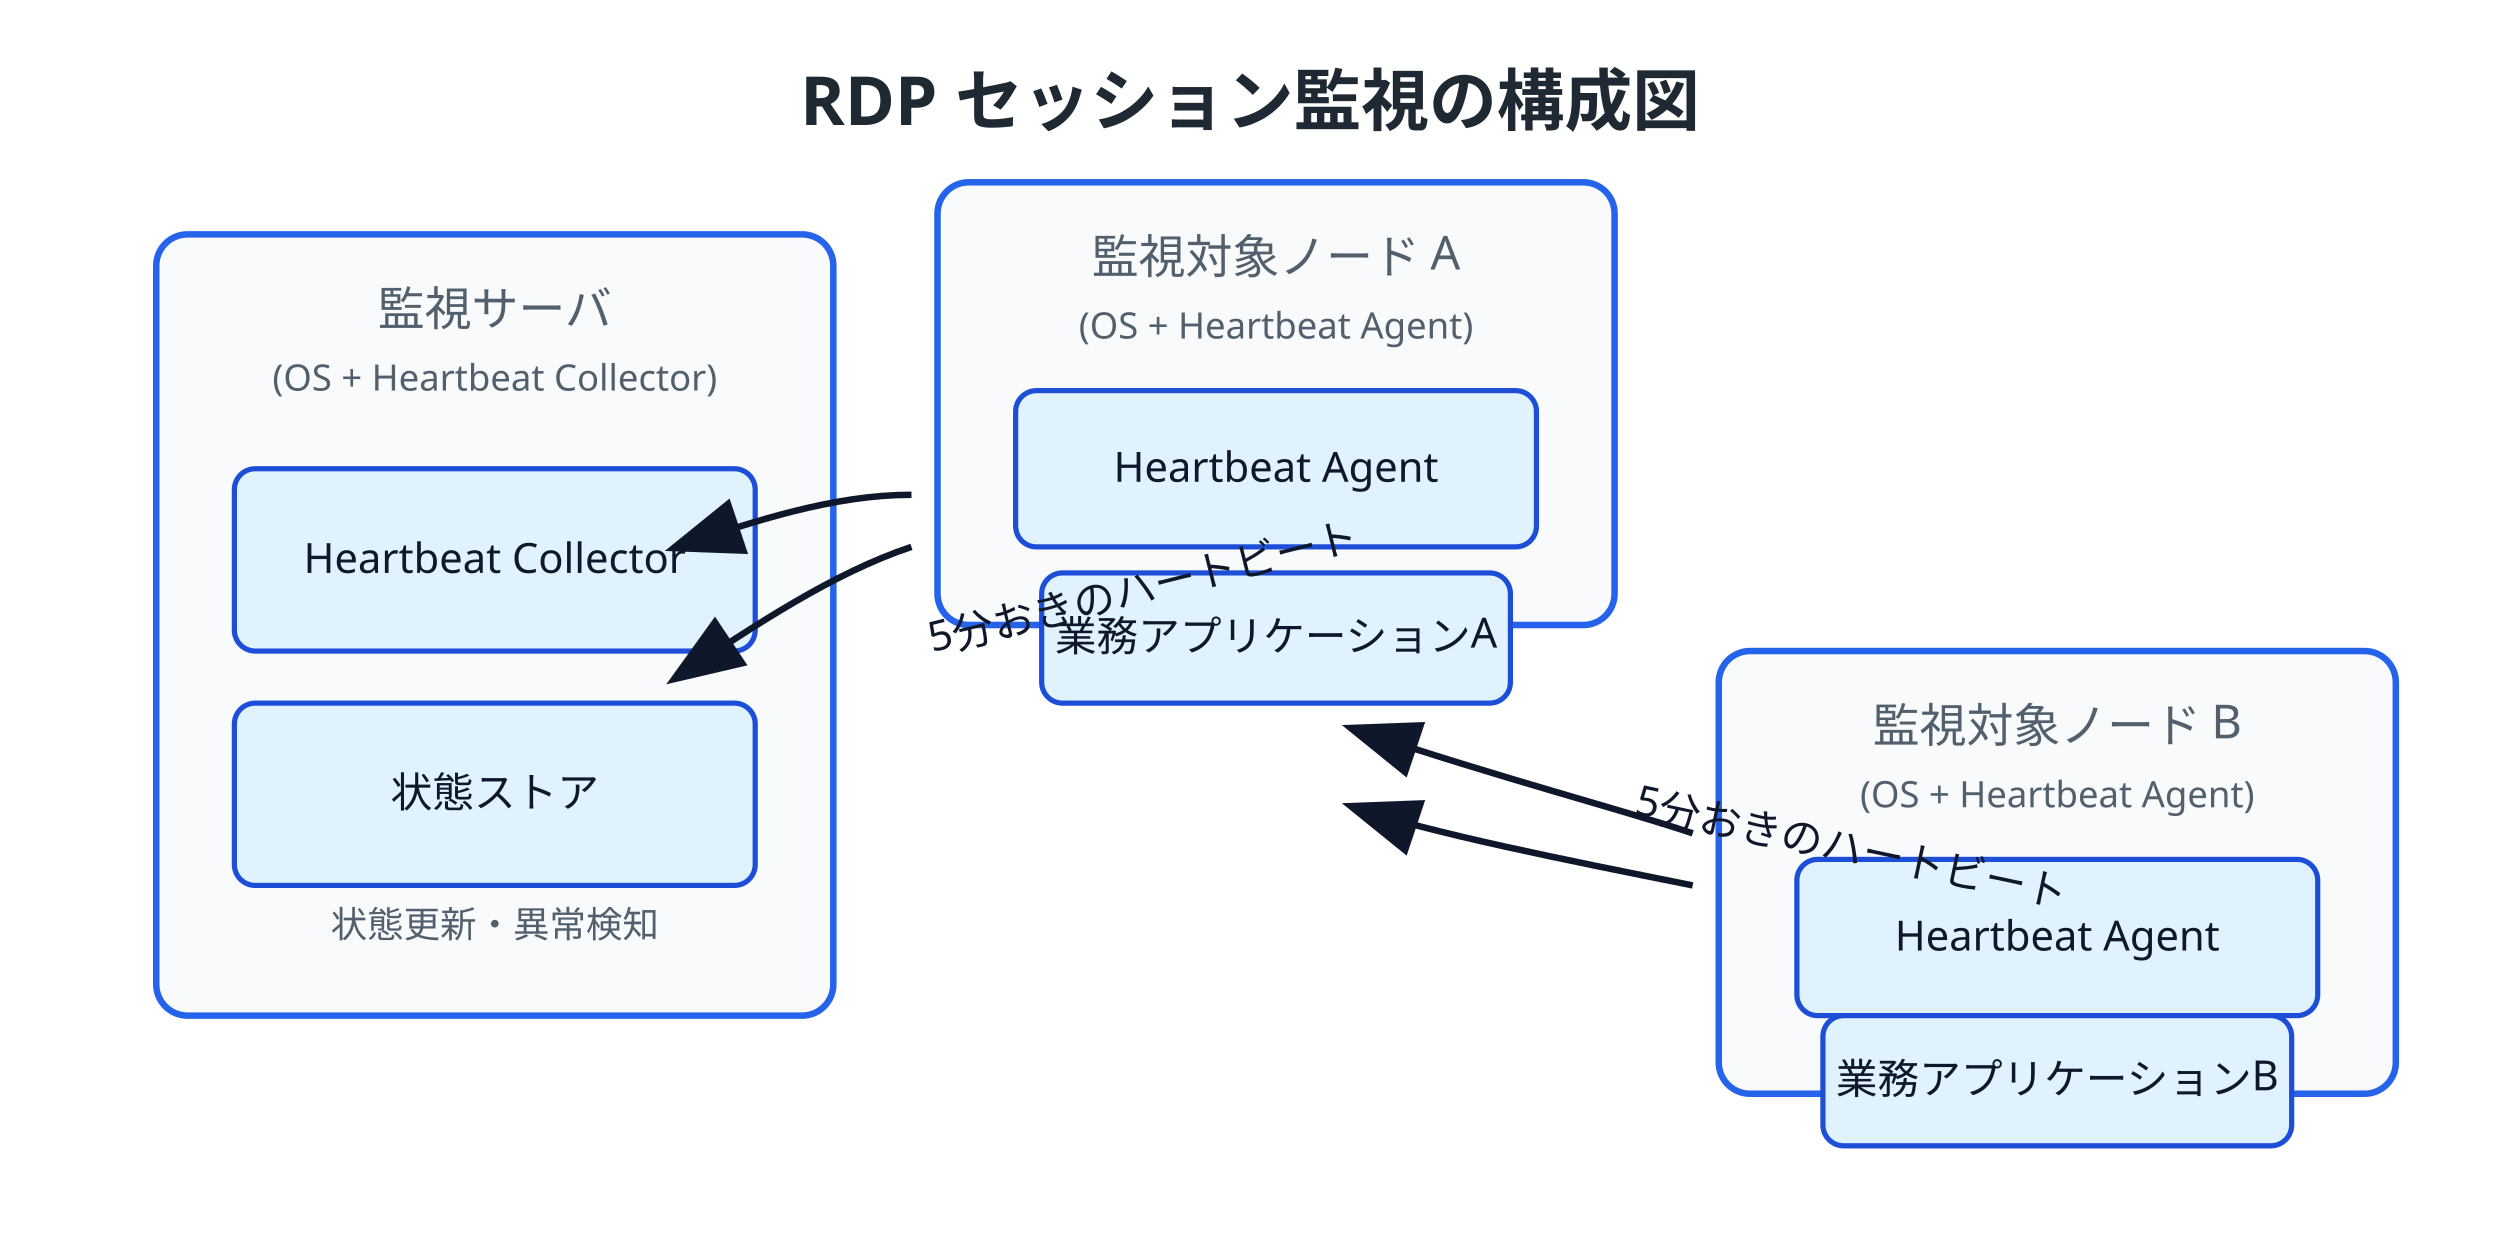
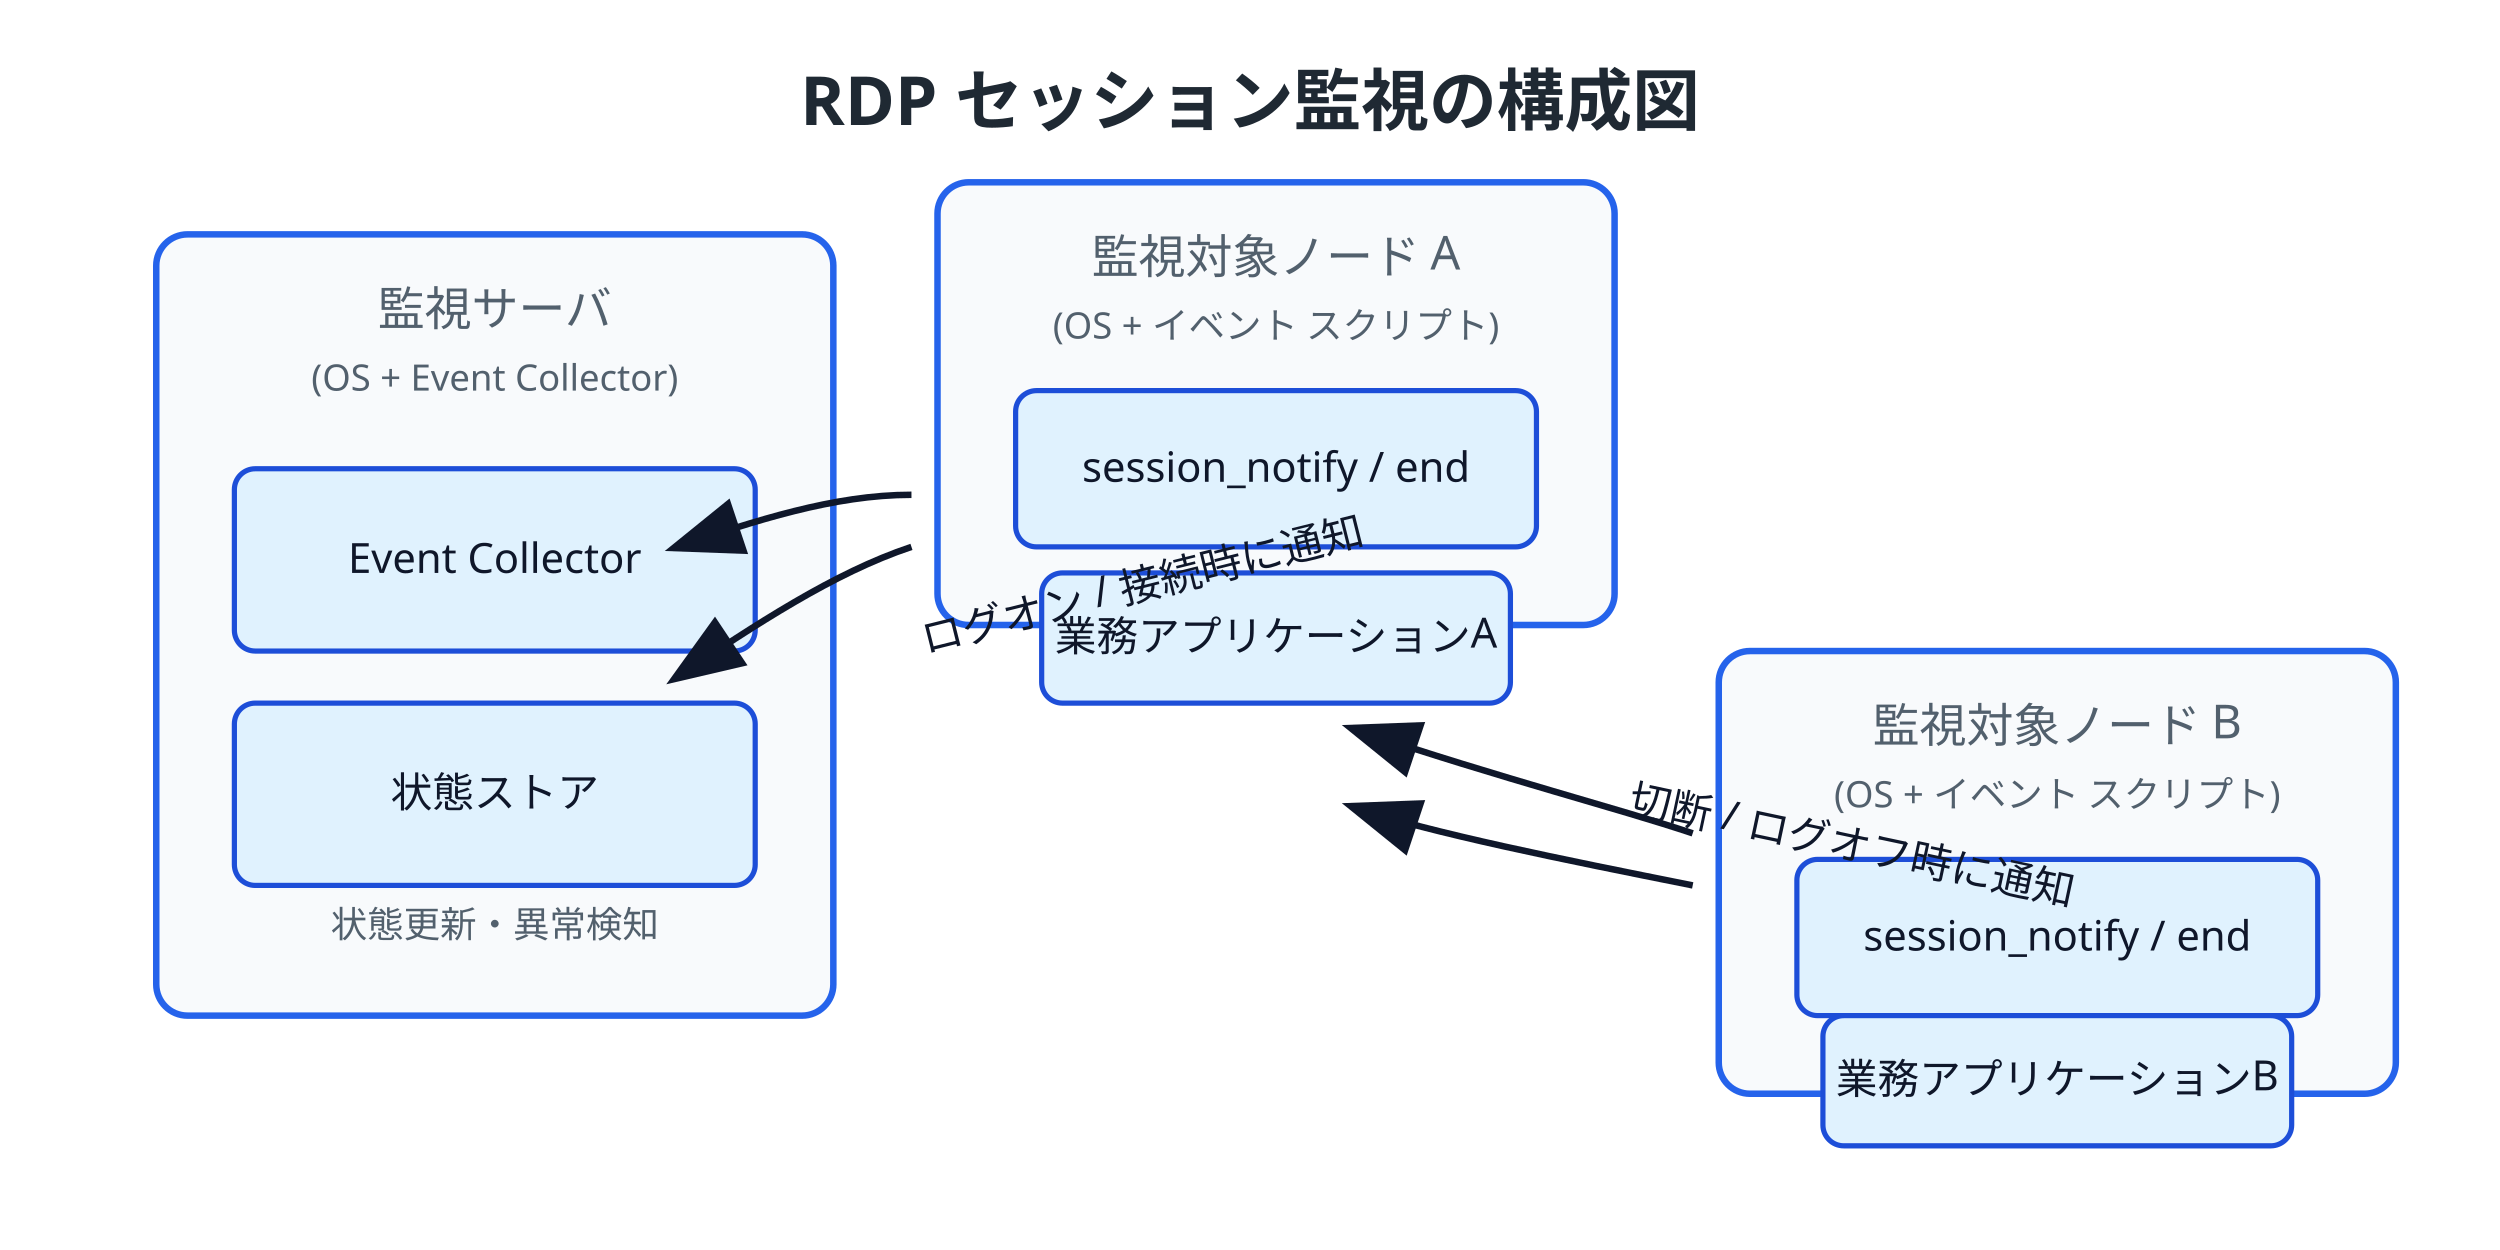
<svg xmlns="http://www.w3.org/2000/svg" width="960" height="480" viewBox="0 0 960 480">
  <style>
    text { font-family: 'Noto Sans JP', 'Segoe UI', sans-serif; fill: #1f2933; }
    .title { font-size: 26px; font-weight: 600; }
    .subtitle { font-size: 18px; fill: #52606d; }
    .box { fill: #f8fafc; stroke: #2563eb; stroke-width: 2.5; rx: 12; ry: 12; }
    .inner-box { fill: #e0f2fe; stroke: #1d4ed8; stroke-width: 2; rx: 8; ry: 8; }
    .arrow { stroke: #0f172a; stroke-width: 2.5; marker-end: url(#arrowhead); fill: none; }
    .annotation { font-size: 16px; fill: #0f172a; font-weight: 500; }
    .footnote { font-size: 14px; fill: #52606d; }
  </style>
  <defs>
    <marker id="arrowhead" markerWidth="12" markerHeight="9" refX="10" refY="4.5" orient="auto" markerUnits="strokeWidth">
      <polygon points="0 0, 12 4.5, 0 9" fill="#0f172a" />
    </marker>
  </defs>
  <rect class="box" x="60" y="90" width="260" height="300" />
  <text class="subtitle" x="190" y="125" text-anchor="middle">監視サーバ</text>
-   <text class="footnote" x="190" y="150" text-anchor="middle">(OS + Heartbeat Collector)</text>
+   <text class="footnote" x="190" y="150" text-anchor="middle">(OS + Event Collector)</text>
  <rect class="inner-box" x="90" y="180" width="200" height="70" />
-   <text class="annotation" x="190" y="220" text-anchor="middle">Heartbeat Collector</text>
+   <text class="annotation" x="190" y="220" text-anchor="middle">Event Collector</text>
  <rect class="inner-box" x="90" y="270" width="200" height="70" />
  <text class="annotation" x="190" y="310" text-anchor="middle">状態ストア</text>
  <rect class="box" x="360" y="70" width="260" height="170" />
  <text class="subtitle" x="490" y="105" text-anchor="middle">監視対象ノード A</text>
-   <text class="footnote" x="490" y="130" text-anchor="middle">(OS + Heartbeat Agent)</text>
+   <text class="footnote" x="490" y="130" text-anchor="middle">(OS + イベント スクリプト)</text>
  <rect class="inner-box" x="390" y="150" width="200" height="60" />
-   <text class="annotation" x="490" y="185" text-anchor="middle">Heartbeat Agent</text>
+   <text class="annotation" x="490" y="185" text-anchor="middle">session_notify / end</text>
  <rect class="inner-box" x="400" y="220" width="180" height="50" />
  <text class="annotation" x="490" y="250" text-anchor="middle">業務アプリケーションA</text>
  <rect class="box" x="660" y="250" width="260" height="170" />
  <text class="subtitle" x="790" y="285" text-anchor="middle">監視対象ノード B</text>
-   <text class="footnote" x="790" y="310" text-anchor="middle">(OS + Heartbeat Agent)</text>
+   <text class="footnote" x="790" y="310" text-anchor="middle">(OS + イベント スクリプト)</text>
  <rect class="inner-box" x="690" y="330" width="200" height="60" />
-   <text class="annotation" x="790" y="365" text-anchor="middle">Heartbeat Agent</text>
+   <text class="annotation" x="790" y="365" text-anchor="middle">session_notify / end</text>
  <rect class="inner-box" x="700" y="390" width="180" height="50" />
  <text class="annotation" x="790" y="420" text-anchor="middle">業務アプリケーションB</text>
  <path class="arrow" d="M350 190 C320 190, 290 200, 260 210" />
  <path class="arrow" d="M350 210 C320 220, 290 240, 260 260" />
  <path class="arrow" d="M650 320 C620 310, 580 300, 520 280" />
  <path class="arrow" d="M650 340 C600 330, 550 320, 520 310" />
-   <text class="annotation" x="440" y="230" text-anchor="middle" transform="rotate(-14 440 230)">5分おきのハートビート</text>
-   <text class="annotation" x="710" y="330" text-anchor="middle" transform="rotate(12 710 330)">5分おきのハートビート</text>
+   <text class="annotation" x="440" y="230" text-anchor="middle" transform="rotate(-14 440 230)">ログオン / 接続時に通知</text>
+   <text class="annotation" x="710" y="330" text-anchor="middle" transform="rotate(12 710 330)">切断 / ログオフ時に通知</text>
  <text class="title" x="480" y="48" text-anchor="middle">RDP セッション監視の構成図</text>
  <text class="footnote" x="190" y="360" text-anchor="middle">状態更新・異常検知</text>
</svg>
